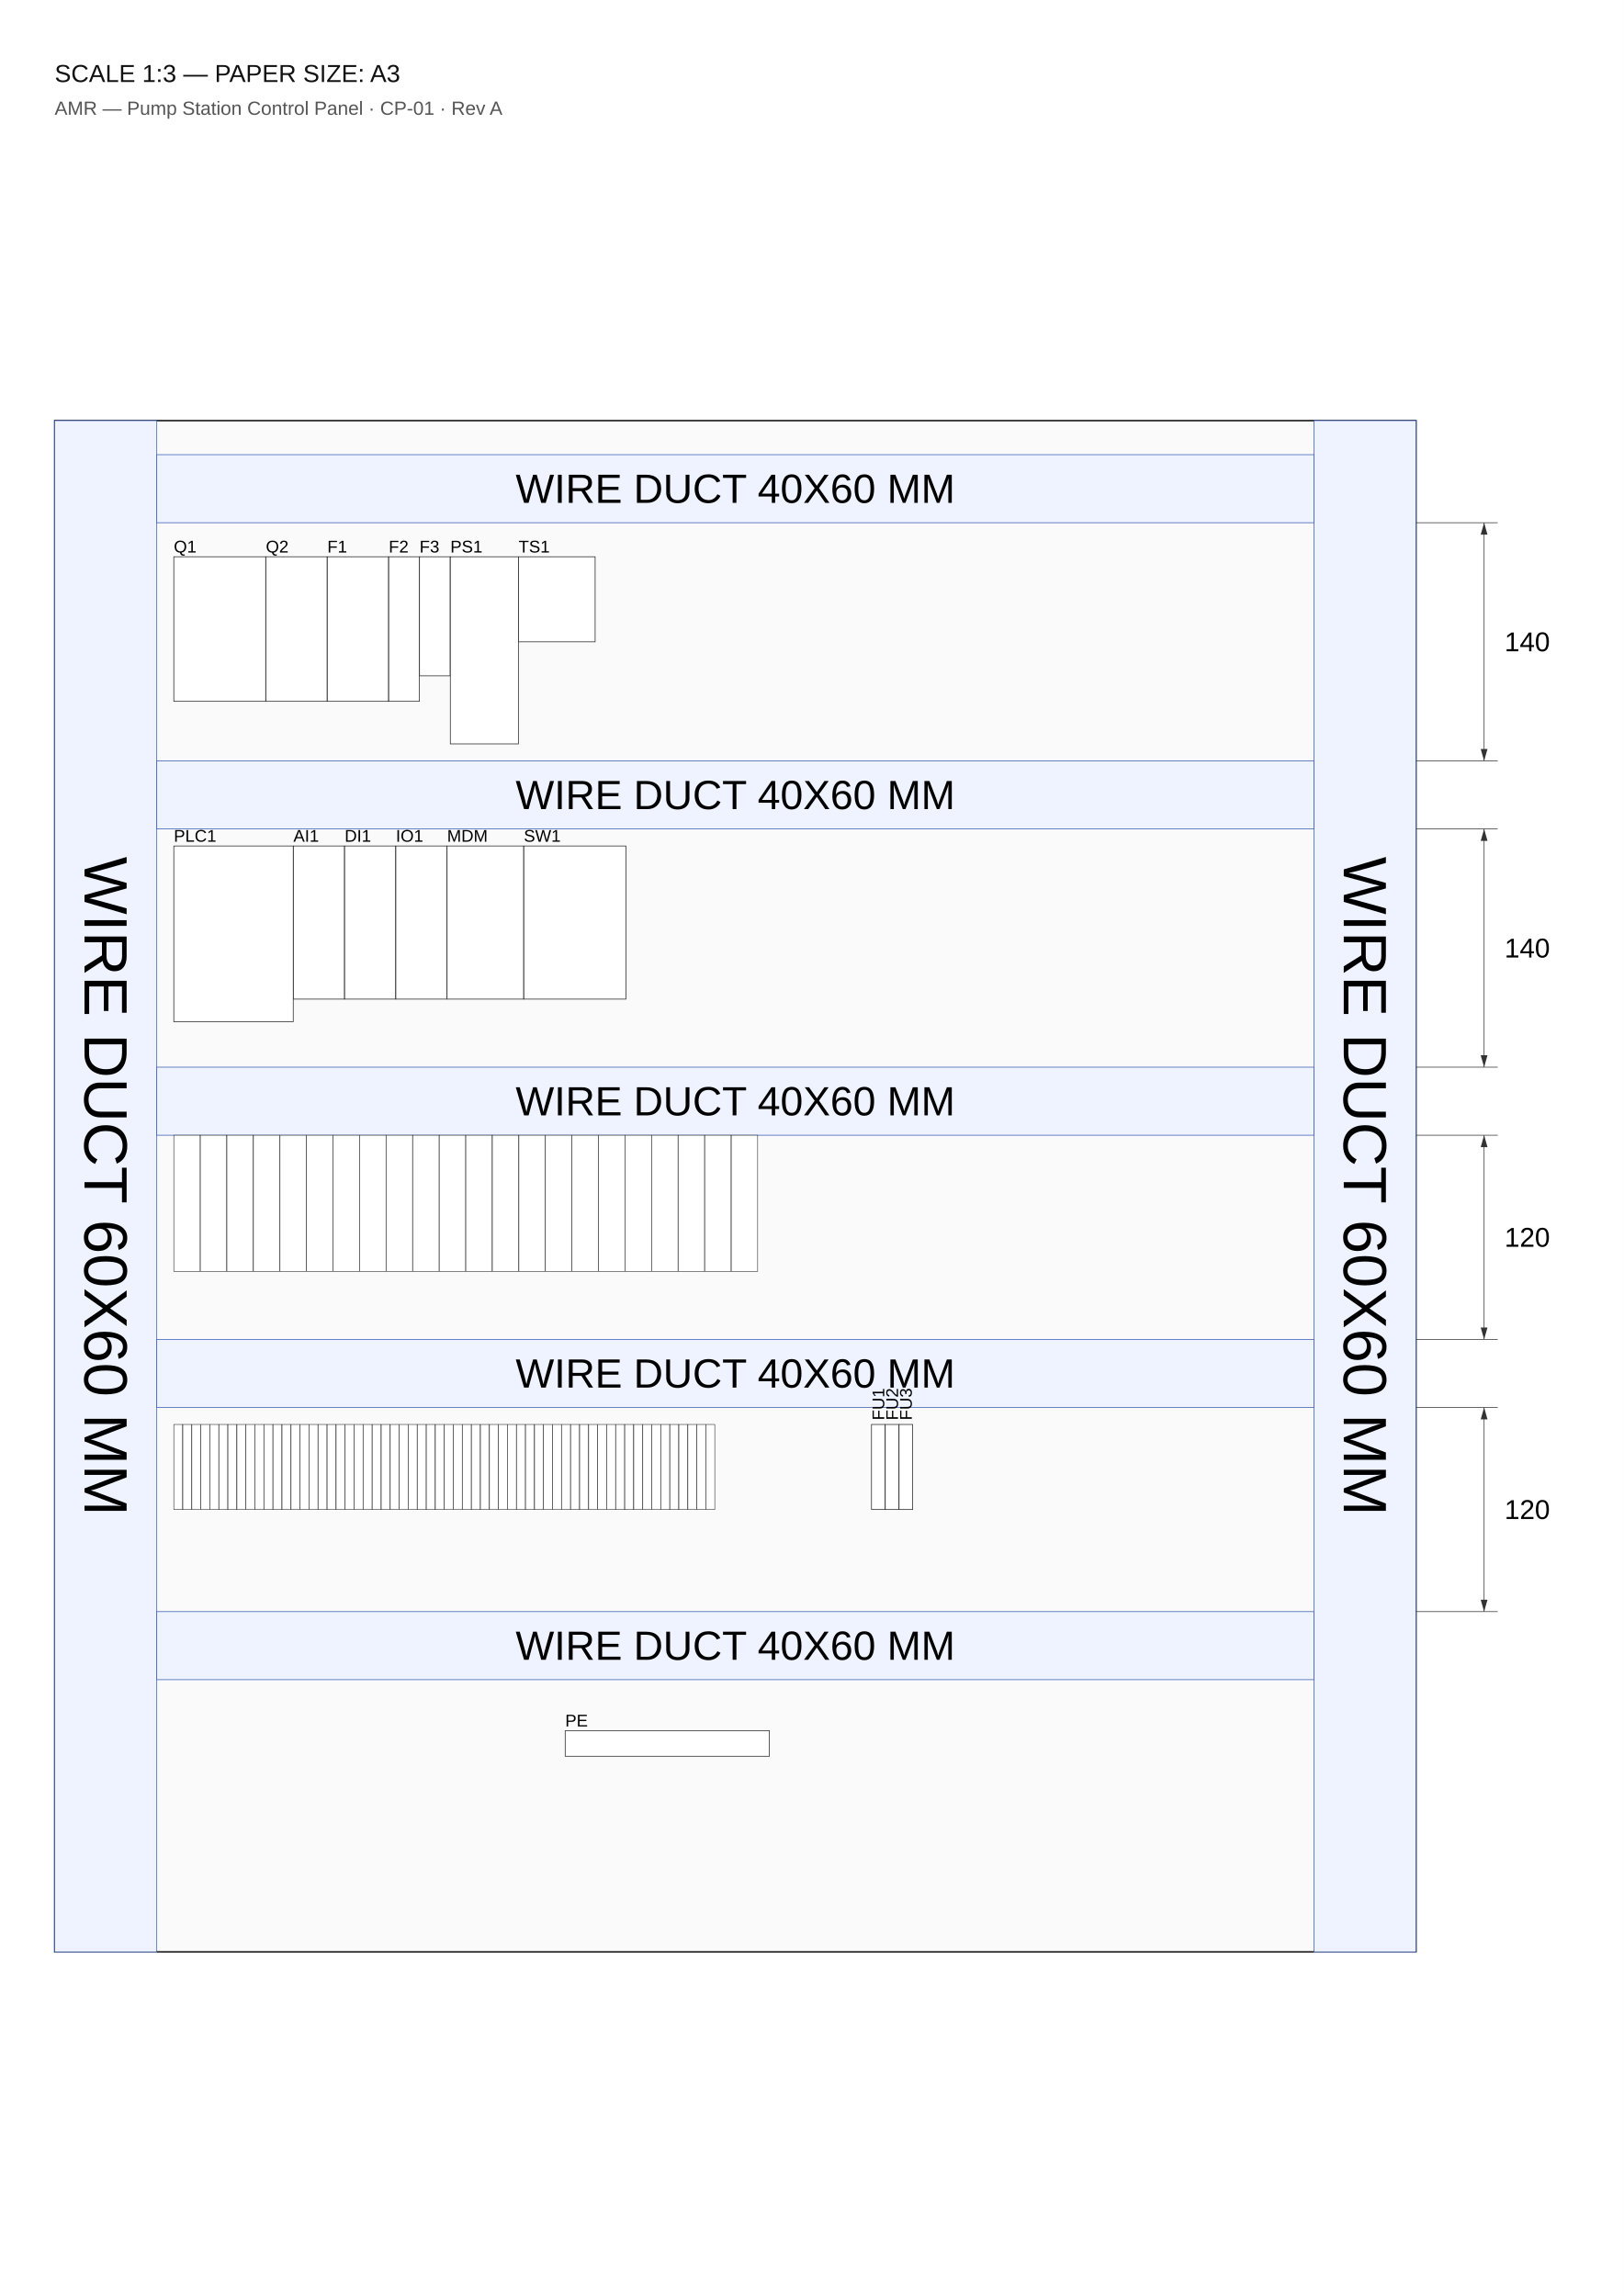
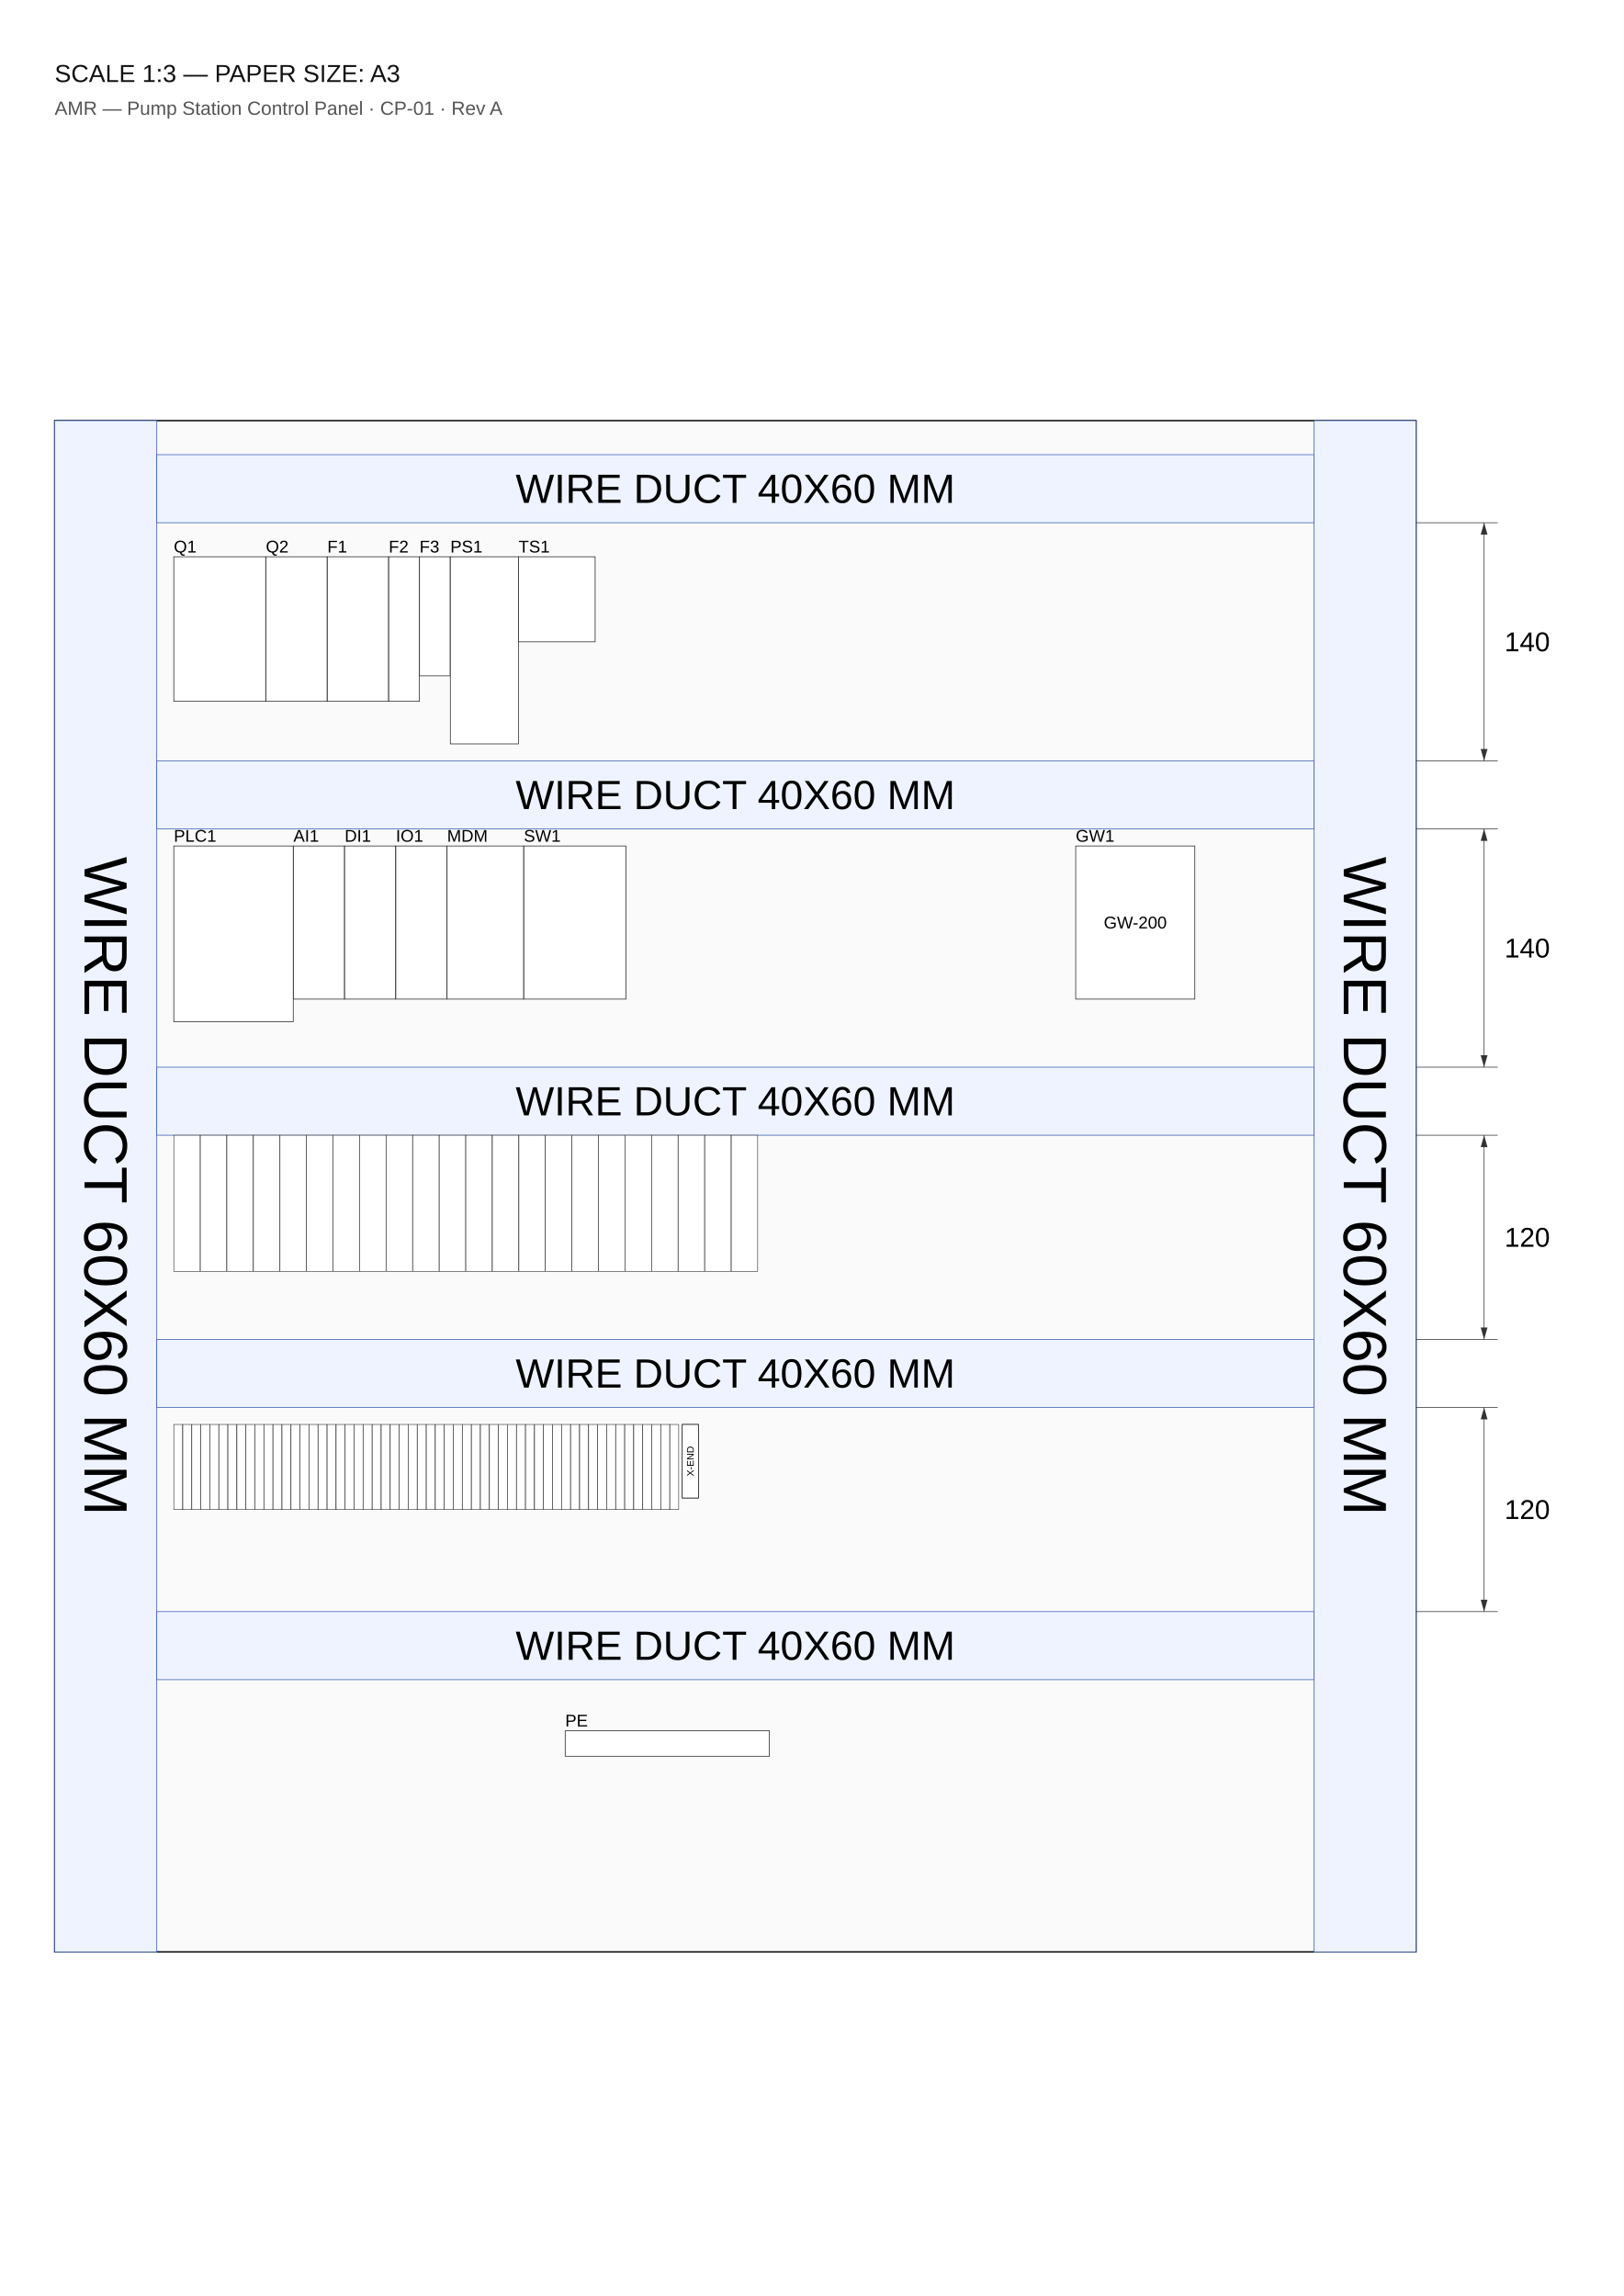
<svg xmlns="http://www.w3.org/2000/svg" width="297" height="420" viewBox="0 0 297 420" font-family="Arial, Helvetica, sans-serif">
  <rect x="0" y="0" width="297" height="420" fill="#ffffff" />
  <text x="10" y="15" font-size="4.5" fill="#111">SCALE 1:3 — PAPER SIZE: A3</text>
  <text x="10" y="21" font-size="3.5" fill="#555">AMR — Pump Station Control Panel  ·  CP-01  ·  Rev A</text>
  <g transform="translate(10 76.94382) scale(0.311236)">
    <rect x="0" y="0" width="800" height="900" fill="#fafafa" stroke="#000" stroke-width="0.8" data-layer="PLATE" />
    <g data-id="WW_L" data-layer="DUCT">
      <rect x="0" y="0" width="60" height="900" fill="#eef3ff" stroke="#3559b3" stroke-width="0.4" />
      <text x="30" y="450" font-size="36" text-anchor="middle" dominant-baseline="central" transform="rotate(90 30 450)">WIRE DUCT 60X60 MM</text>
    </g>
    <g data-id="WW_R" data-layer="DUCT">
      <rect x="740" y="0" width="60" height="900" fill="#eef3ff" stroke="#3559b3" stroke-width="0.4" />
      <text x="770" y="450" font-size="36" text-anchor="middle" dominant-baseline="central" transform="rotate(90 770 450)">WIRE DUCT 60X60 MM</text>
    </g>
    <g data-id="WW_top" data-layer="DUCT">
      <rect x="60" y="20" width="680" height="40" fill="#eef3ff" stroke="#3559b3" stroke-width="0.4" />
      <text x="400" y="40" font-size="24" text-anchor="middle" dominant-baseline="central">WIRE DUCT 40X60 MM</text>
    </g>
    <g data-id="WW_1" data-layer="DUCT">
      <rect x="60" y="200" width="680" height="40" fill="#eef3ff" stroke="#3559b3" stroke-width="0.4" />
      <text x="400" y="220" font-size="24" text-anchor="middle" dominant-baseline="central">WIRE DUCT 40X60 MM</text>
    </g>
    <g data-id="WW_2" data-layer="DUCT">
      <rect x="60" y="380" width="680" height="40" fill="#eef3ff" stroke="#3559b3" stroke-width="0.4" />
      <text x="400" y="400" font-size="24" text-anchor="middle" dominant-baseline="central">WIRE DUCT 40X60 MM</text>
    </g>
    <g data-id="WW_3" data-layer="DUCT">
      <rect x="60" y="540" width="680" height="40" fill="#eef3ff" stroke="#3559b3" stroke-width="0.4" />
      <text x="400" y="560" font-size="24" text-anchor="middle" dominant-baseline="central">WIRE DUCT 40X60 MM</text>
    </g>
    <g data-id="WW_4" data-layer="DUCT">
      <rect x="60" y="700" width="680" height="40" fill="#eef3ff" stroke="#3559b3" stroke-width="0.4" />
      <text x="400" y="720" font-size="24" text-anchor="middle" dominant-baseline="central">WIRE DUCT 40X60 MM</text>
    </g>
-     <g data-id="g_mq0qrkc1_14" data-layer="EQUIP">
+     <g data-id="g_mq19ni7n_15" data-layer="EQUIP">
      <rect x="70" y="420" width="15.5" height="80" fill="#fff" stroke="#222" stroke-width="0.3" />
      <rect x="85.6" y="420" width="15.5" height="80" fill="#fff" stroke="#222" stroke-width="0.3" />
      <rect x="101.2" y="420" width="15.5" height="80" fill="#fff" stroke="#222" stroke-width="0.3" />
      <rect x="116.8" y="420" width="15.5" height="80" fill="#fff" stroke="#222" stroke-width="0.3" />
      <rect x="132.4" y="420" width="15.5" height="80" fill="#fff" stroke="#222" stroke-width="0.3" />
      <rect x="148" y="420" width="15.5" height="80" fill="#fff" stroke="#222" stroke-width="0.3" />
      <rect x="163.6" y="420" width="15.5" height="80" fill="#fff" stroke="#222" stroke-width="0.3" />
      <rect x="179.2" y="420" width="15.5" height="80" fill="#fff" stroke="#222" stroke-width="0.3" />
      <rect x="194.8" y="420" width="15.5" height="80" fill="#fff" stroke="#222" stroke-width="0.3" />
      <rect x="210.4" y="420" width="15.5" height="80" fill="#fff" stroke="#222" stroke-width="0.3" />
      <rect x="226" y="420" width="15.5" height="80" fill="#fff" stroke="#222" stroke-width="0.3" />
      <rect x="241.6" y="420" width="15.5" height="80" fill="#fff" stroke="#222" stroke-width="0.3" />
      <rect x="257.2" y="420" width="15.5" height="80" fill="#fff" stroke="#222" stroke-width="0.3" />
      <rect x="272.8" y="420" width="15.5" height="80" fill="#fff" stroke="#222" stroke-width="0.3" />
      <rect x="288.4" y="420" width="15.5" height="80" fill="#fff" stroke="#222" stroke-width="0.3" />
      <rect x="304" y="420" width="15.5" height="80" fill="#fff" stroke="#222" stroke-width="0.3" />
      <rect x="319.6" y="420" width="15.5" height="80" fill="#fff" stroke="#222" stroke-width="0.3" />
      <rect x="335.2" y="420" width="15.5" height="80" fill="#fff" stroke="#222" stroke-width="0.3" />
      <rect x="350.8" y="420" width="15.5" height="80" fill="#fff" stroke="#222" stroke-width="0.3" />
      <rect x="366.4" y="420" width="15.5" height="80" fill="#fff" stroke="#222" stroke-width="0.3" />
      <rect x="382" y="420" width="15.5" height="80" fill="#fff" stroke="#222" stroke-width="0.3" />
      <rect x="397.6" y="420" width="15.5" height="80" fill="#fff" stroke="#222" stroke-width="0.3" />
    </g>
-     <g data-id="g_mq0qrkc1_15" data-layer="EQUIP">
+     <g data-id="g_mq19ni7n_16" data-layer="EQUIP">
      <rect x="70" y="590" width="5.2" height="50" fill="#fff" stroke="#222" stroke-width="0.3" />
      <rect x="75.3" y="590" width="5.2" height="50" fill="#fff" stroke="#222" stroke-width="0.3" />
      <rect x="80.6" y="590" width="5.2" height="50" fill="#fff" stroke="#222" stroke-width="0.3" />
      <rect x="85.9" y="590" width="5.2" height="50" fill="#fff" stroke="#222" stroke-width="0.3" />
      <rect x="91.2" y="590" width="5.2" height="50" fill="#fff" stroke="#222" stroke-width="0.3" />
      <rect x="96.5" y="590" width="5.2" height="50" fill="#fff" stroke="#222" stroke-width="0.3" />
      <rect x="101.8" y="590" width="5.2" height="50" fill="#fff" stroke="#222" stroke-width="0.3" />
      <rect x="107.1" y="590" width="5.2" height="50" fill="#fff" stroke="#222" stroke-width="0.3" />
      <rect x="112.4" y="590" width="5.2" height="50" fill="#fff" stroke="#222" stroke-width="0.3" />
      <rect x="117.7" y="590" width="5.2" height="50" fill="#fff" stroke="#222" stroke-width="0.3" />
      <rect x="123" y="590" width="5.2" height="50" fill="#fff" stroke="#222" stroke-width="0.3" />
      <rect x="128.3" y="590" width="5.2" height="50" fill="#fff" stroke="#222" stroke-width="0.3" />
      <rect x="133.6" y="590" width="5.2" height="50" fill="#fff" stroke="#222" stroke-width="0.3" />
      <rect x="138.9" y="590" width="5.2" height="50" fill="#fff" stroke="#222" stroke-width="0.3" />
      <rect x="144.2" y="590" width="5.2" height="50" fill="#fff" stroke="#222" stroke-width="0.3" />
      <rect x="149.5" y="590" width="5.2" height="50" fill="#fff" stroke="#222" stroke-width="0.3" />
      <rect x="154.8" y="590" width="5.2" height="50" fill="#fff" stroke="#222" stroke-width="0.3" />
      <rect x="160.1" y="590" width="5.2" height="50" fill="#fff" stroke="#222" stroke-width="0.3" />
      <rect x="165.4" y="590" width="5.2" height="50" fill="#fff" stroke="#222" stroke-width="0.3" />
      <rect x="170.7" y="590" width="5.2" height="50" fill="#fff" stroke="#222" stroke-width="0.3" />
      <rect x="176" y="590" width="5.2" height="50" fill="#fff" stroke="#222" stroke-width="0.3" />
      <rect x="181.3" y="590" width="5.2" height="50" fill="#fff" stroke="#222" stroke-width="0.3" />
      <rect x="186.6" y="590" width="5.2" height="50" fill="#fff" stroke="#222" stroke-width="0.3" />
      <rect x="191.9" y="590" width="5.2" height="50" fill="#fff" stroke="#222" stroke-width="0.3" />
      <rect x="197.2" y="590" width="5.2" height="50" fill="#fff" stroke="#222" stroke-width="0.3" />
      <rect x="202.5" y="590" width="5.2" height="50" fill="#fff" stroke="#222" stroke-width="0.3" />
      <rect x="207.8" y="590" width="5.2" height="50" fill="#fff" stroke="#222" stroke-width="0.3" />
      <rect x="213.1" y="590" width="5.2" height="50" fill="#fff" stroke="#222" stroke-width="0.3" />
      <rect x="218.4" y="590" width="5.2" height="50" fill="#fff" stroke="#222" stroke-width="0.3" />
      <rect x="223.7" y="590" width="5.2" height="50" fill="#fff" stroke="#222" stroke-width="0.3" />
      <rect x="229" y="590" width="5.2" height="50" fill="#fff" stroke="#222" stroke-width="0.3" />
      <rect x="234.3" y="590" width="5.2" height="50" fill="#fff" stroke="#222" stroke-width="0.3" />
      <rect x="239.6" y="590" width="5.2" height="50" fill="#fff" stroke="#222" stroke-width="0.3" />
      <rect x="244.9" y="590" width="5.2" height="50" fill="#fff" stroke="#222" stroke-width="0.3" />
      <rect x="250.2" y="590" width="5.2" height="50" fill="#fff" stroke="#222" stroke-width="0.3" />
      <rect x="255.5" y="590" width="5.2" height="50" fill="#fff" stroke="#222" stroke-width="0.3" />
      <rect x="260.8" y="590" width="5.2" height="50" fill="#fff" stroke="#222" stroke-width="0.3" />
      <rect x="266.1" y="590" width="5.2" height="50" fill="#fff" stroke="#222" stroke-width="0.3" />
      <rect x="271.4" y="590" width="5.2" height="50" fill="#fff" stroke="#222" stroke-width="0.3" />
      <rect x="276.7" y="590" width="5.2" height="50" fill="#fff" stroke="#222" stroke-width="0.3" />
      <rect x="282" y="590" width="5.2" height="50" fill="#fff" stroke="#222" stroke-width="0.3" />
      <rect x="287.3" y="590" width="5.2" height="50" fill="#fff" stroke="#222" stroke-width="0.3" />
      <rect x="292.6" y="590" width="5.2" height="50" fill="#fff" stroke="#222" stroke-width="0.3" />
      <rect x="297.9" y="590" width="5.2" height="50" fill="#fff" stroke="#222" stroke-width="0.3" />
      <rect x="303.2" y="590" width="5.2" height="50" fill="#fff" stroke="#222" stroke-width="0.3" />
      <rect x="308.5" y="590" width="5.2" height="50" fill="#fff" stroke="#222" stroke-width="0.3" />
      <rect x="313.8" y="590" width="5.2" height="50" fill="#fff" stroke="#222" stroke-width="0.3" />
      <rect x="319.1" y="590" width="5.2" height="50" fill="#fff" stroke="#222" stroke-width="0.3" />
      <rect x="324.4" y="590" width="5.2" height="50" fill="#fff" stroke="#222" stroke-width="0.3" />
      <rect x="329.7" y="590" width="5.2" height="50" fill="#fff" stroke="#222" stroke-width="0.3" />
      <rect x="335" y="590" width="5.2" height="50" fill="#fff" stroke="#222" stroke-width="0.3" />
      <rect x="340.3" y="590" width="5.2" height="50" fill="#fff" stroke="#222" stroke-width="0.3" />
      <rect x="345.6" y="590" width="5.2" height="50" fill="#fff" stroke="#222" stroke-width="0.3" />
      <rect x="350.9" y="590" width="5.2" height="50" fill="#fff" stroke="#222" stroke-width="0.3" />
      <rect x="356.2" y="590" width="5.2" height="50" fill="#fff" stroke="#222" stroke-width="0.3" />
      <rect x="361.5" y="590" width="5.2" height="50" fill="#fff" stroke="#222" stroke-width="0.3" />
-       <rect x="366.8" y="590" width="5.2" height="50" fill="#fff" stroke="#222" stroke-width="0.3" />
-       <rect x="372.1" y="590" width="5.2" height="50" fill="#fff" stroke="#222" stroke-width="0.3" />
-       <rect x="377.4" y="590" width="5.2" height="50" fill="#fff" stroke="#222" stroke-width="0.3" />
-       <rect x="382.7" y="590" width="5.2" height="50" fill="#fff" stroke="#222" stroke-width="0.3" />
-     </g>
-     <g data-id="e_mq0qrkc0_1" data-layer="EQUIP">
+     </g>
+     <g data-id="e_mq19ni7m_1" data-layer="EQUIP">
      <rect x="70" y="80" width="54" height="85" fill="#fff" stroke="#222" stroke-width="0.4" />
      <text x="70" y="77.5" font-size="10" text-anchor="start">Q1</text>
    </g>
-     <g data-id="e_mq0qrkc0_2" data-layer="EQUIP">
+     <g data-id="e_mq19ni7n_2" data-layer="EQUIP">
      <rect x="124.1" y="80" width="36" height="85" fill="#fff" stroke="#222" stroke-width="0.4" />
      <text x="124.1" y="77.5" font-size="10" text-anchor="start">Q2</text>
    </g>
-     <g data-id="e_mq0qrkc0_3" data-layer="EQUIP">
+     <g data-id="e_mq19ni7n_3" data-layer="EQUIP">
      <rect x="160.2" y="80" width="36" height="85" fill="#fff" stroke="#222" stroke-width="0.4" />
      <text x="160.2" y="77.5" font-size="10" text-anchor="start">F1</text>
    </g>
-     <g data-id="e_mq0qrkc0_4" data-layer="EQUIP">
+     <g data-id="e_mq19ni7n_4" data-layer="EQUIP">
      <rect x="196.3" y="80" width="18" height="85" fill="#fff" stroke="#222" stroke-width="0.4" />
      <text x="196.3" y="77.5" font-size="10" text-anchor="start">F2</text>
    </g>
-     <g data-id="e_mq0qrkc0_5" data-layer="EQUIP">
+     <g data-id="e_mq19ni7n_5" data-layer="EQUIP">
      <rect x="214.4" y="80" width="18" height="70" fill="#fff" stroke="#222" stroke-width="0.4" />
      <text x="214.4" y="77.5" font-size="10" text-anchor="start">F3</text>
    </g>
-     <g data-id="e_mq0qrkc0_6" data-layer="EQUIP">
+     <g data-id="e_mq19ni7n_6" data-layer="EQUIP">
      <rect x="232.5" y="80" width="40" height="110" fill="#fff" stroke="#222" stroke-width="0.4" />
      <text x="232.5" y="77.5" font-size="10" text-anchor="start">PS1</text>
    </g>
-     <g data-id="e_mq0qrkc0_7" data-layer="EQUIP">
+     <g data-id="e_mq19ni7n_7" data-layer="EQUIP">
      <rect x="272.6" y="80" width="45" height="50" fill="#fff" stroke="#222" stroke-width="0.4" />
      <text x="272.6" y="77.5" font-size="10" text-anchor="start">TS1</text>
    </g>
-     <g data-id="e_mq0qrkc0_8" data-layer="EQUIP">
+     <g data-id="e_mq19ni7n_8" data-layer="EQUIP">
      <rect x="70" y="250" width="70.19" height="103.29" fill="#fff" stroke="#222" stroke-width="0.4" />
      <text x="70" y="247.5" font-size="10" text-anchor="start">PLC1</text>
    </g>
-     <g data-id="e_mq0qrkc0_9" data-layer="EQUIP">
+     <g data-id="e_mq19ni7n_9" data-layer="EQUIP">
      <rect x="140.29" y="250" width="30" height="90" fill="#fff" stroke="#222" stroke-width="0.4" />
      <text x="140.29" y="247.5" font-size="10" text-anchor="start">AI1</text>
    </g>
-     <g data-id="e_mq0qrkc0_10" data-layer="EQUIP">
+     <g data-id="e_mq19ni7n_10" data-layer="EQUIP">
      <rect x="170.39" y="250" width="30" height="90" fill="#fff" stroke="#222" stroke-width="0.4" />
      <text x="170.39" y="247.5" font-size="10" text-anchor="start">DI1</text>
    </g>
-     <g data-id="e_mq0qrkc1_11" data-layer="EQUIP">
+     <g data-id="e_mq19ni7n_11" data-layer="EQUIP">
      <rect x="200.49" y="250" width="30" height="90" fill="#fff" stroke="#222" stroke-width="0.4" />
      <text x="200.49" y="247.5" font-size="10" text-anchor="start">IO1</text>
    </g>
-     <g data-id="e_mq0qrkc1_12" data-layer="EQUIP">
+     <g data-id="e_mq19ni7n_12" data-layer="EQUIP">
      <rect x="230.59" y="250" width="45" height="90" fill="#fff" stroke="#222" stroke-width="0.4" />
      <text x="230.59" y="247.5" font-size="10" text-anchor="start">MDM</text>
    </g>
-     <g data-id="e_mq0qrkc1_13" data-layer="EQUIP">
+     <g data-id="e_mq19ni7n_13" data-layer="EQUIP">
      <rect x="275.69" y="250" width="60" height="90" fill="#fff" stroke="#222" stroke-width="0.4" />
      <text x="275.69" y="247.5" font-size="10" text-anchor="start">SW1</text>
    </g>
-     <g data-id="e_mq0qrkc1_16" data-layer="EQUIP">
-       <rect x="480" y="590" width="8" height="50" fill="#fff" stroke="#222" stroke-width="0.4" />
-       <text x="487.5" y="587.5" font-size="10" text-anchor="start" transform="rotate(-90 487.5 587.5)">FU1</text>
-     </g>
-     <g data-id="e_mq0qrkc1_17" data-layer="EQUIP">
-       <rect x="488.1" y="590" width="8" height="50" fill="#fff" stroke="#222" stroke-width="0.4" />
-       <text x="495.6" y="587.5" font-size="10" text-anchor="start" transform="rotate(-90 495.6 587.5)">FU2</text>
-     </g>
-     <g data-id="e_mq0qrkc1_18" data-layer="EQUIP">
-       <rect x="496.2" y="590" width="8" height="50" fill="#fff" stroke="#222" stroke-width="0.4" />
-       <text x="503.7" y="587.5" font-size="10" text-anchor="start" transform="rotate(-90 503.7 587.5)">FU3</text>
-     </g>
-     <g data-id="e_mq0qrkc1_19" data-layer="EQUIP">
+     <g data-id="e_mq19ni7n_14" data-layer="EQUIP">
+       <rect x="600" y="250" width="70" height="90" fill="#fff" stroke="#222" stroke-width="0.4" />
+       <text x="600" y="247.5" font-size="10" text-anchor="start">GW1</text>
+       <text x="635" y="295" font-size="10" text-anchor="middle" dominant-baseline="central">GW-200</text>
+     </g>
+     <g data-id="e_mq19ni7n_17" data-layer="EQUIP">
+       <rect x="368.8" y="590" width="9.5" height="43.2" fill="#fff" stroke="#222" stroke-width="0.4" />
+     </g>
+     <g data-id="e_mq19ni7n_18" data-layer="EQUIP">
+       <rect x="368.8" y="590" width="9.5" height="43.2" fill="#fff" stroke="#222" stroke-width="0.4" />
+       <text x="373.55" y="611.6" font-size="5.7" text-anchor="middle" dominant-baseline="central" transform="rotate(-90 373.55 611.6)">X-END</text>
+     </g>
+     <g data-id="e_mq19ni7n_19" data-layer="EQUIP">
      <rect x="300" y="770" width="120" height="15" fill="#fff" stroke="#222" stroke-width="0.4" />
      <text x="300" y="767.5" font-size="10" text-anchor="start">PE</text>
    </g>
    <g data-layer="TEXT">
      <line x1="800" y1="60" x2="848" y2="60" stroke="#333" stroke-width="0.4" />
      <line x1="800" y1="200" x2="848" y2="200" stroke="#333" stroke-width="0.4" />
      <line x1="840" y1="60" x2="840" y2="200" stroke="#333" stroke-width="0.4" />
      <path d="M840 60 L838 67 L842 67 Z" fill="#333" />
      <path d="M840 200 L838 193 L842 193 Z" fill="#333" />
      <text x="852" y="130" font-size="16" dominant-baseline="central">140</text>
    </g>
    <g data-layer="TEXT">
      <line x1="800" y1="240" x2="848" y2="240" stroke="#333" stroke-width="0.4" />
      <line x1="800" y1="380" x2="848" y2="380" stroke="#333" stroke-width="0.4" />
      <line x1="840" y1="240" x2="840" y2="380" stroke="#333" stroke-width="0.4" />
      <path d="M840 240 L838 247 L842 247 Z" fill="#333" />
      <path d="M840 380 L838 373 L842 373 Z" fill="#333" />
      <text x="852" y="310" font-size="16" dominant-baseline="central">140</text>
    </g>
    <g data-layer="TEXT">
      <line x1="800" y1="420" x2="848" y2="420" stroke="#333" stroke-width="0.4" />
      <line x1="800" y1="540" x2="848" y2="540" stroke="#333" stroke-width="0.4" />
      <line x1="840" y1="420" x2="840" y2="540" stroke="#333" stroke-width="0.4" />
      <path d="M840 420 L838 427 L842 427 Z" fill="#333" />
      <path d="M840 540 L838 533 L842 533 Z" fill="#333" />
      <text x="852" y="480" font-size="16" dominant-baseline="central">120</text>
    </g>
    <g data-layer="TEXT">
      <line x1="800" y1="580" x2="848" y2="580" stroke="#333" stroke-width="0.4" />
      <line x1="800" y1="700" x2="848" y2="700" stroke="#333" stroke-width="0.4" />
      <line x1="840" y1="580" x2="840" y2="700" stroke="#333" stroke-width="0.4" />
      <path d="M840 580 L838 587 L842 587 Z" fill="#333" />
      <path d="M840 700 L838 693 L842 693 Z" fill="#333" />
      <text x="852" y="640" font-size="16" dominant-baseline="central">120</text>
    </g>
  </g>
</svg>
